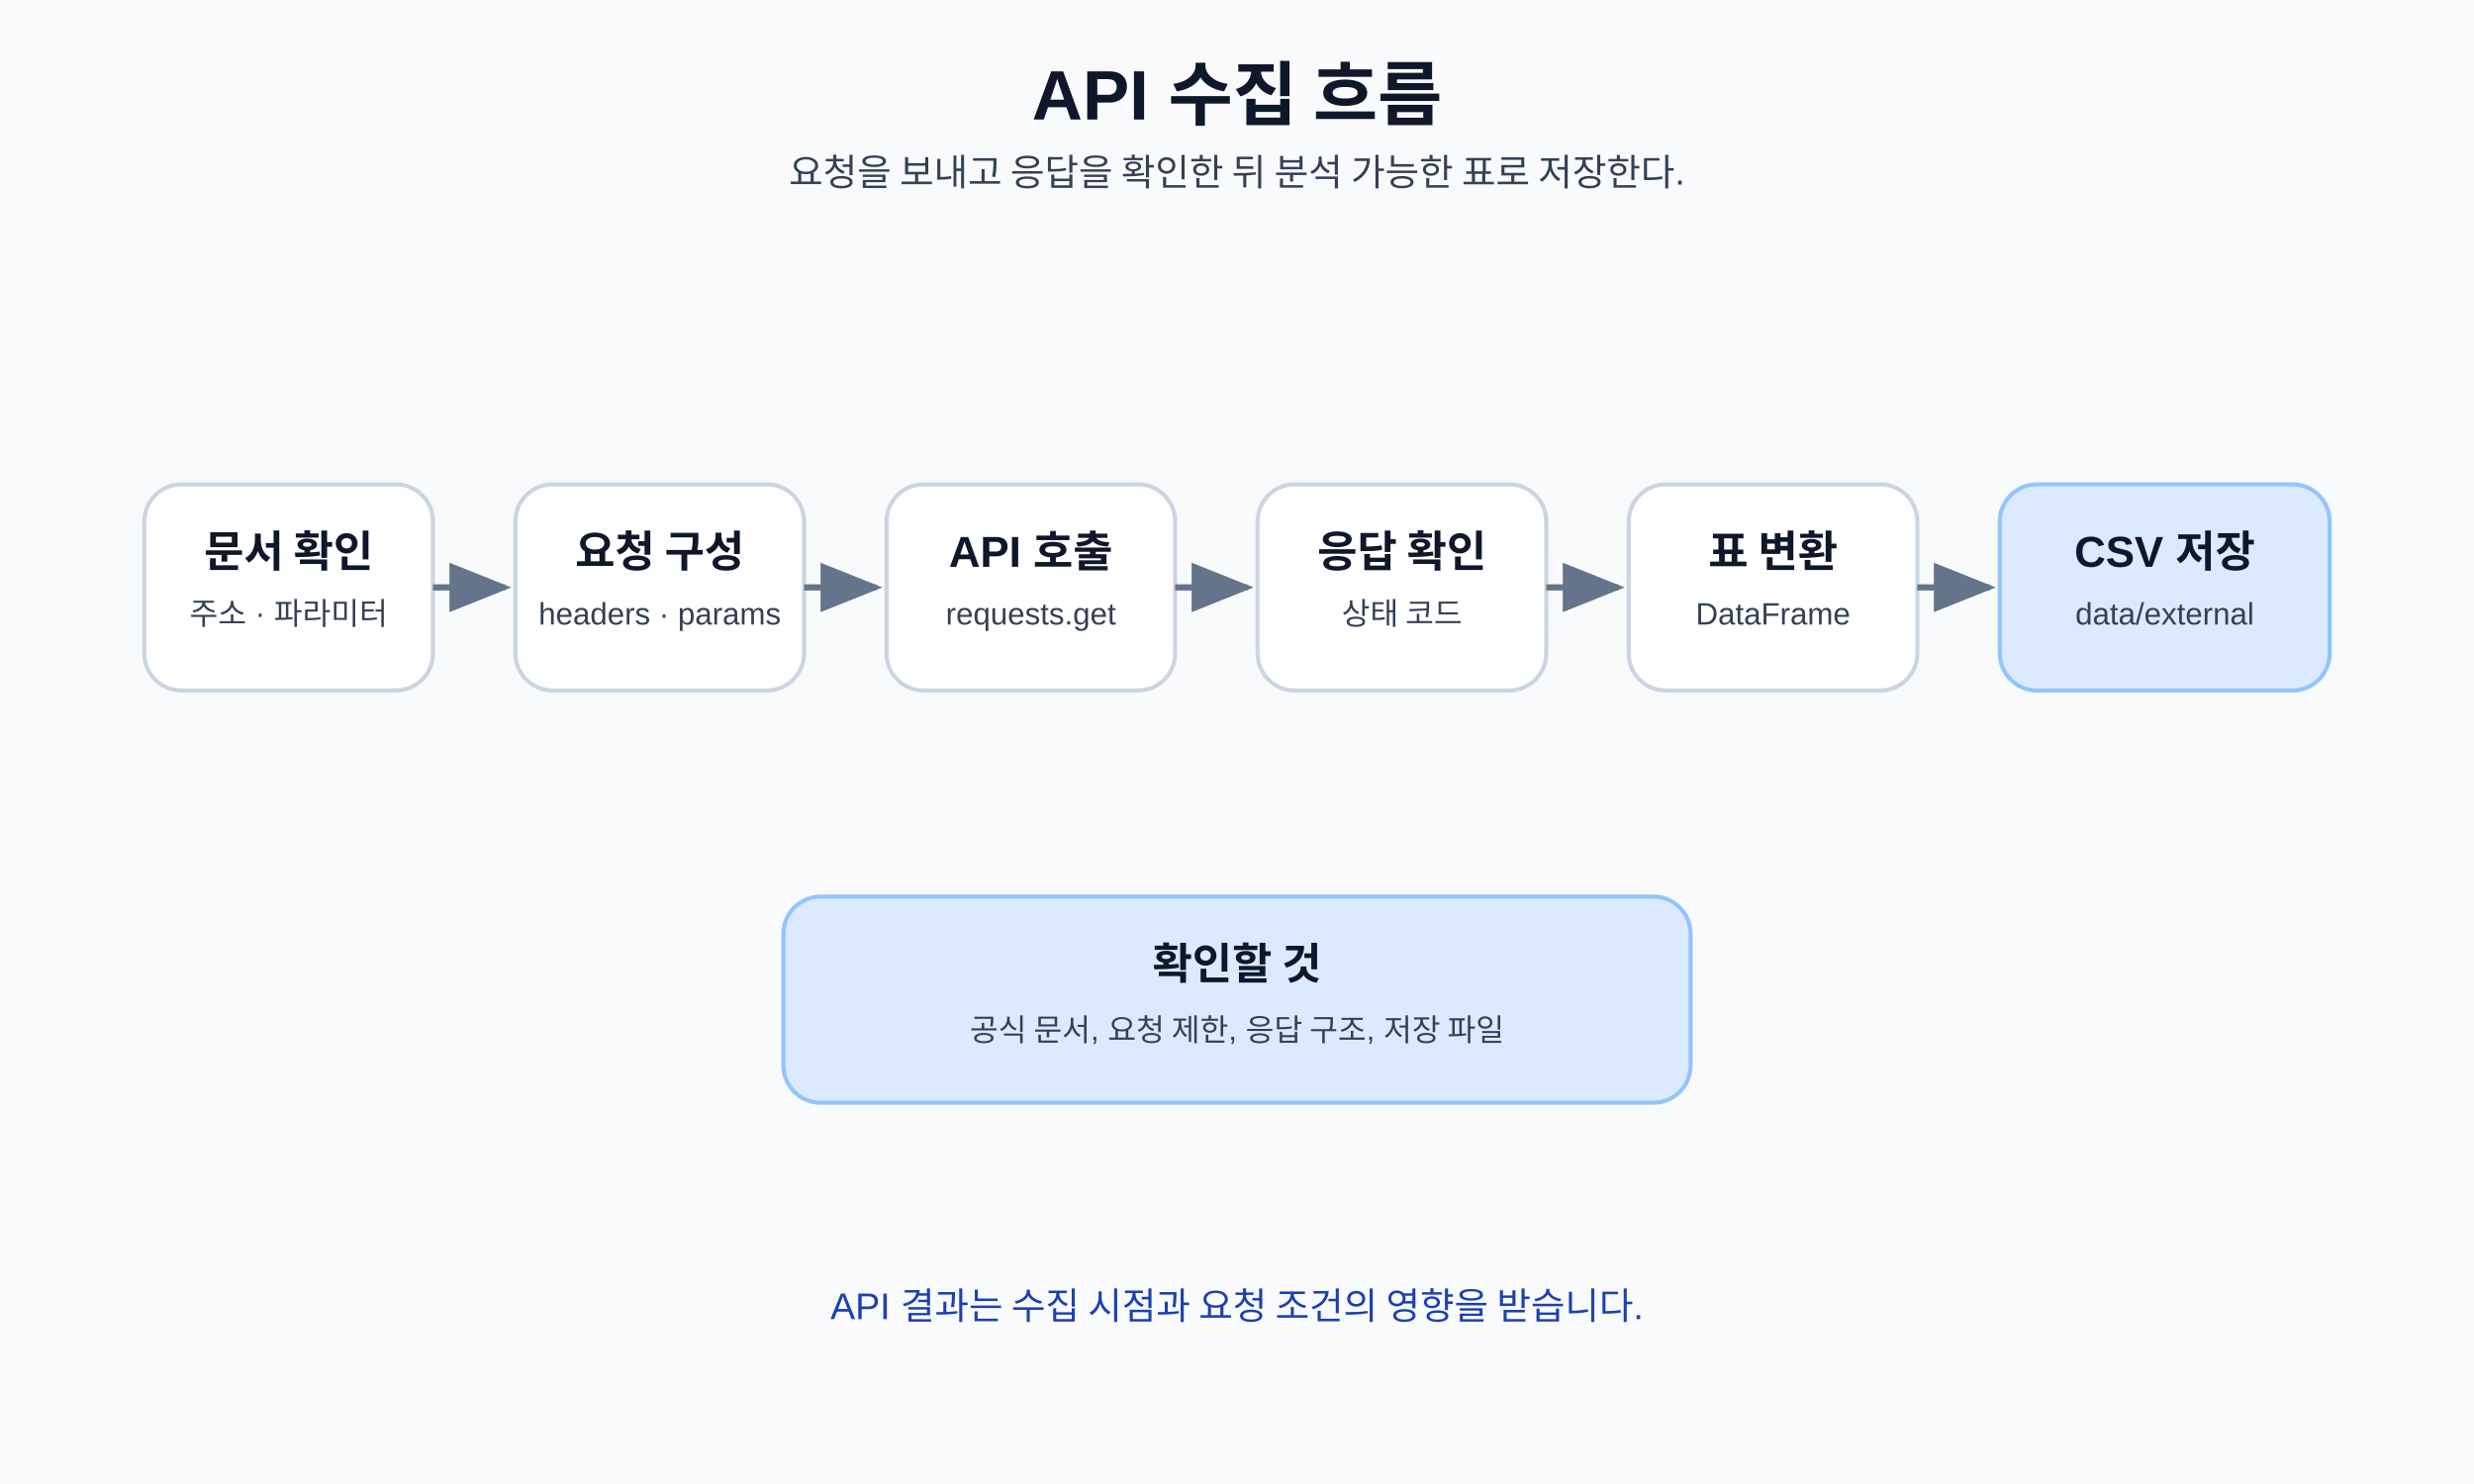
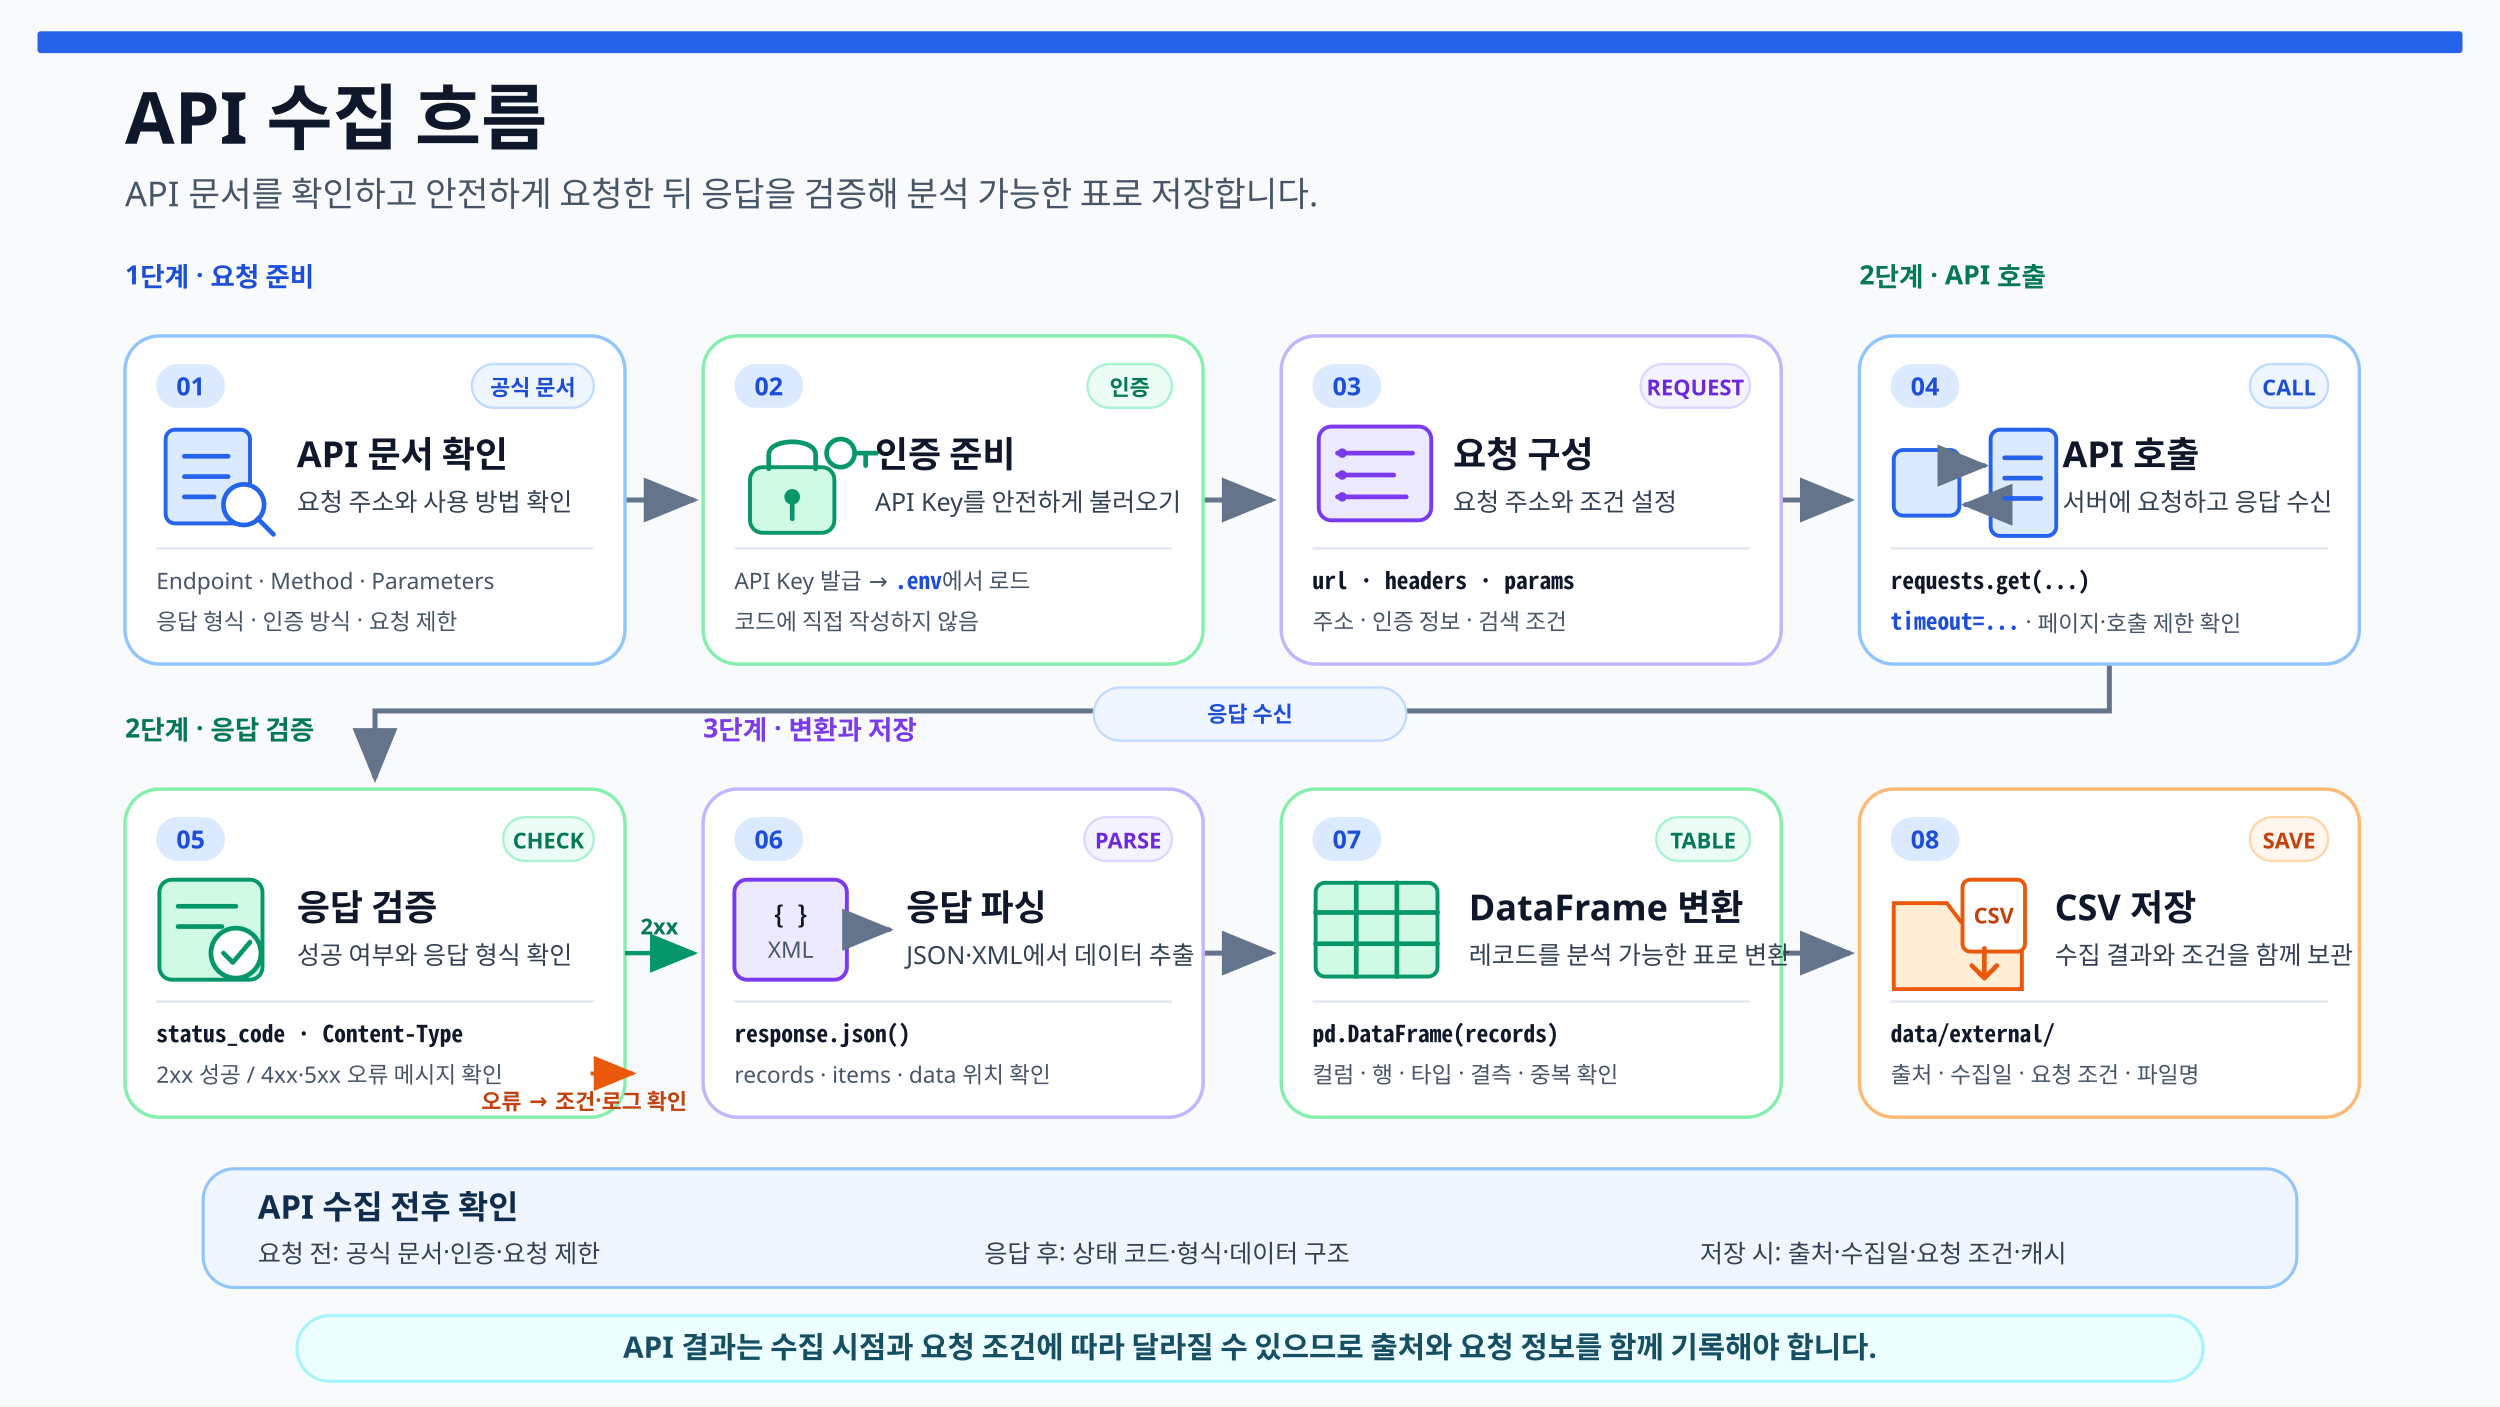
- <svg xmlns="http://www.w3.org/2000/svg" width="1200" height="720" viewBox="0 0 1200 720">
+ <svg xmlns="http://www.w3.org/2000/svg" width="1600" height="900" viewBox="0 0 1600 900" role="img" aria-labelledby="title desc">
  <defs>
-     <style>.bg{fill:#f8fafc}.title{font:700 34px Arial,'Noto Sans KR','Malgun Gothic',sans-serif;fill:#0f172a}.sub{font:500 18px Arial,'Noto Sans KR','Malgun Gothic',sans-serif;fill:#334155}.box{fill:#fff;stroke:#cbd5e1;stroke-width:2;rx:18;ry:18}.accent{fill:#dbeafe;stroke:#93c5fd;stroke-width:2;rx:18;ry:18}.head{font:700 21px Arial,'Noto Sans KR','Malgun Gothic',sans-serif;fill:#0f172a}.txt{font:500 15px Arial,'Noto Sans KR','Malgun Gothic',sans-serif;fill:#334155}.arrow{stroke:#64748b;stroke-width:3;fill:none;marker-end:url(#a)}.footer{font:500 18px Arial,'Noto Sans KR','Malgun Gothic',sans-serif;fill:#1e40af}</style>
-     <marker id="a" markerWidth="10" markerHeight="8" refX="9" refY="4" orient="auto">
-       <polygon points="0 0,10 4,0 8" fill="#64748b" />
+     <style>
+       .bg { fill: #f8fafc; }
+       .top-line { fill: #2563eb; }
+       .title { font: 700 46px 'UnDotum','NanumSquare','Noto Sans KR','Malgun Gothic','Apple SD Gothic Neo',sans-serif; fill: #0f172a; }
+       .subtitle { font: 500 22px 'UnDotum','NanumSquare','Noto Sans KR','Malgun Gothic','Apple SD Gothic Neo',sans-serif; fill: #475569; }
+       .section-label { font: 700 17px 'UnDotum','NanumSquare','Noto Sans KR','Malgun Gothic','Apple SD Gothic Neo',sans-serif; }
+       .card { fill: #ffffff; stroke: #cbd5e1; stroke-width: 2.2; }
+       .card-blue { stroke: #93c5fd; }
+       .card-green { stroke: #86efac; }
+       .card-violet { stroke: #c4b5fd; }
+       .card-orange { stroke: #fdba74; }
+       .number-badge { fill: #dbeafe; }
+       .number { font: 700 16px 'UnDotum','NanumSquare','Noto Sans KR','Malgun Gothic','Apple SD Gothic Neo',sans-serif; fill: #1d4ed8; }
+       .badge-blue { fill: #eff6ff; stroke: #bfdbfe; stroke-width: 1.5; }
+       .badge-green { fill: #ecfdf5; stroke: #a7f3d0; stroke-width: 1.5; }
+       .badge-violet { fill: #f5f3ff; stroke: #ddd6fe; stroke-width: 1.5; }
+       .badge-orange { fill: #fff7ed; stroke: #fed7aa; stroke-width: 1.5; }
+       .badge-text-blue { font: 700 14px 'UnDotum','NanumSquare','Noto Sans KR','Malgun Gothic','Apple SD Gothic Neo',sans-serif; fill: #1d4ed8; }
+       .badge-text-green { font: 700 14px 'UnDotum','NanumSquare','Noto Sans KR','Malgun Gothic','Apple SD Gothic Neo',sans-serif; fill: #047857; }
+       .badge-text-violet { font: 700 14px 'UnDotum','NanumSquare','Noto Sans KR','Malgun Gothic','Apple SD Gothic Neo',sans-serif; fill: #6d28d9; }
+       .badge-text-orange { font: 700 14px 'UnDotum','NanumSquare','Noto Sans KR','Malgun Gothic','Apple SD Gothic Neo',sans-serif; fill: #c2410c; }
+       .card-title { font: 700 23px 'UnDotum','NanumSquare','Noto Sans KR','Malgun Gothic','Apple SD Gothic Neo',sans-serif; fill: #0f172a; }
+       .card-copy { font: 500 16px 'UnDotum','NanumSquare','Noto Sans KR','Malgun Gothic','Apple SD Gothic Neo',sans-serif; fill: #334155; }
+       .small-copy { font: 500 14.5px 'UnDotum','NanumSquare','Noto Sans KR','Malgun Gothic','Apple SD Gothic Neo',sans-serif; fill: #475569; }
+       .code { font: 600 15px 'Noto Sans Mono CJK KR','D2Coding','JetBrains Mono','Consolas',monospace; fill: #0f172a; }
+       .code-blue { font: 600 15px 'Noto Sans Mono CJK KR','D2Coding','JetBrains Mono','Consolas',monospace; fill: #1d4ed8; }
+       .icon-stroke-blue { stroke: #2563eb; stroke-width: 3; fill: none; stroke-linecap: round; stroke-linejoin: round; }
+       .icon-stroke-green { stroke: #059669; stroke-width: 3; fill: none; stroke-linecap: round; stroke-linejoin: round; }
+       .icon-stroke-violet { stroke: #7c3aed; stroke-width: 3; fill: none; stroke-linecap: round; stroke-linejoin: round; }
+       .icon-stroke-orange { stroke: #ea580c; stroke-width: 3; fill: none; stroke-linecap: round; stroke-linejoin: round; }
+       .icon-fill-blue { fill: #dbeafe; stroke: #2563eb; stroke-width: 2.5; }
+       .icon-fill-green { fill: #d1fae5; stroke: #059669; stroke-width: 2.5; }
+       .icon-fill-violet { fill: #ede9fe; stroke: #7c3aed; stroke-width: 2.5; }
+       .icon-fill-orange { fill: #ffedd5; stroke: #ea580c; stroke-width: 2.5; }
+       .arrow { stroke: #64748b; stroke-width: 3.2; fill: none; marker-end: url(#arrow); }
+       .arrow-success { stroke: #059669; stroke-width: 2.8; fill: none; marker-end: url(#arrow-success); }
+       .arrow-error { stroke: #ea580c; stroke-width: 2.5; fill: none; marker-end: url(#arrow-error); stroke-dasharray: 7 6; }
+       .flow-label { font: 700 15px 'UnDotum','NanumSquare','Noto Sans KR','Malgun Gothic','Apple SD Gothic Neo',sans-serif; fill: #475569; }
+       .success-label { font: 700 14px 'UnDotum','NanumSquare','Noto Sans KR','Malgun Gothic','Apple SD Gothic Neo',sans-serif; fill: #047857; }
+       .error-label { font: 700 14px 'UnDotum','NanumSquare','Noto Sans KR','Malgun Gothic','Apple SD Gothic Neo',sans-serif; fill: #c2410c; }
+       .info-panel { fill: #eff6ff; stroke: #93c5fd; stroke-width: 2; }
+       .info-title { font: 700 21px 'UnDotum','NanumSquare','Noto Sans KR','Malgun Gothic','Apple SD Gothic Neo',sans-serif; fill: #0f2d4d; }
+       .info-text { font: 500 16px 'UnDotum','NanumSquare','Noto Sans KR','Malgun Gothic','Apple SD Gothic Neo',sans-serif; fill: #334155; }
+       .footer-panel { fill: #ecfeff; stroke: #a5f3fc; stroke-width: 2; }
+       .footer { font: 600 19px 'UnDotum','NanumSquare','Noto Sans KR','Malgun Gothic','Apple SD Gothic Neo',sans-serif; fill: #164e63; }
+       .divider { stroke: #e2e8f0; stroke-width: 1.5; }
+     </style>
+     <marker id="arrow" markerWidth="11" markerHeight="9" refX="10" refY="4.5" orient="auto">
+       <polygon points="0 0,11 4.5,0 9" fill="#64748b" />
+     </marker>
+     <marker id="arrow-success" markerWidth="11" markerHeight="9" refX="10" refY="4.5" orient="auto">
+       <polygon points="0 0,11 4.5,0 9" fill="#059669" />
+     </marker>
+     <marker id="arrow-error" markerWidth="11" markerHeight="9" refX="10" refY="4.5" orient="auto">
+       <polygon points="0 0,11 4.5,0 9" fill="#ea580c" />
    </marker>
  </defs>
-   <rect class="bg" width="1200" height="720" />
-   <text x="600" y="58" text-anchor="middle" class="title">API 수집 흐름</text>
-   <text x="600" y="90" text-anchor="middle" class="sub">요청을 보내고 응답을 확인한 뒤 분석 가능한 표로 저장한다.</text>
-   <rect x="70" y="235" width="140" height="100" class="box" />
-   <text x="140" y="275" text-anchor="middle" class="head">문서 확인</text>
-   <text x="140" y="303" text-anchor="middle" class="txt">주소 · 파라미터</text>
-   <rect x="250" y="235" width="140" height="100" class="box" />
-   <text x="320" y="275" text-anchor="middle" class="head">요청 구성</text>
-   <text x="320" y="303" text-anchor="middle" class="txt">headers · params</text>
-   <rect x="430" y="235" width="140" height="100" class="box" />
-   <text x="500" y="275" text-anchor="middle" class="head">API 호출</text>
-   <text x="500" y="303" text-anchor="middle" class="txt">requests.get</text>
-   <rect x="610" y="235" width="140" height="100" class="box" />
-   <text x="680" y="275" text-anchor="middle" class="head">응답 확인</text>
-   <text x="680" y="303" text-anchor="middle" class="txt">상태 코드</text>
-   <rect x="790" y="235" width="140" height="100" class="box" />
-   <text x="860" y="275" text-anchor="middle" class="head">표 변환</text>
-   <text x="860" y="303" text-anchor="middle" class="txt">DataFrame</text>
-   <rect x="970" y="235" width="160" height="100" class="accent" />
-   <text x="1050" y="275" text-anchor="middle" class="head">CSV 저장</text>
-   <text x="1050" y="303" text-anchor="middle" class="txt">data/external</text>
-   <path class="arrow" d="M210 285H245" />
-   <path class="arrow" d="M390 285H425" />
-   <path class="arrow" d="M570 285H605" />
-   <path class="arrow" d="M750 285H785" />
-   <path class="arrow" d="M930 285H965" />
-   <rect x="380" y="435" width="440" height="100" class="accent" />
-   <text x="600" y="475" text-anchor="middle" class="head">확인할 것</text>
-   <text x="600" y="505" text-anchor="middle" class="txt">공식 문서, 요청 제한, 응답 구조, 저장 파일</text>
-   <text x="600" y="640" text-anchor="middle" class="footer">API 결과는 수집 시점과 요청 조건의 영향을 받습니다.</text>
+   <rect class="bg" width="1600" height="900" />
+   <rect class="top-line" x="24" y="20" width="1552" height="14" rx="2" />
+   <text x="80" y="92" class="title">API 수집 흐름</text>
+   <text x="80" y="132" class="subtitle">API 문서를 확인하고 안전하게 요청한 뒤 응답을 검증해 분석 가능한 표로 저장합니다.</text>
+   <text x="80" y="182" class="section-label" fill="#1d4ed8">1단계 · 요청 준비</text>
+   <text x="1190" y="182" class="section-label" fill="#047857">2단계 · API 호출</text>
+   <text x="80" y="472" class="section-label" fill="#047857">2단계 · 응답 검증</text>
+   <text x="450" y="472" class="section-label" fill="#7c3aed">3단계 · 변환과 저장</text>
+   <path class="arrow" d="M400 320 H444" />
+   <path class="arrow" d="M770 320 H814" />
+   <path class="arrow" d="M1140 320 H1184" />
+   <path class="arrow" d="M770 610 H814" />
+   <path class="arrow" d="M1140 610 H1184" />
+   <path class="arrow" d="M1350 425 V455 H240 V498" />
+   <rect x="700" y="440" width="200" height="34" rx="17" class="badge-blue" />
+   <text x="800" y="462" text-anchor="middle" class="badge-text-blue">응답 수신</text>
+   <g transform="translate(80,215)">
+     <rect width="320" height="210" rx="22" class="card card-blue" />
+     <rect x="20" y="18" width="44" height="28" rx="14" class="number-badge" />
+     <text x="42" y="38" text-anchor="middle" class="number">01</text>
+     <rect x="222" y="18" width="78" height="28" rx="14" class="badge-blue" />
+     <text x="261" y="38" text-anchor="middle" class="badge-text-blue">공식 문서</text>
+     <g transform="translate(26,60)">
+       <rect x="0" y="0" width="54" height="60" rx="6" class="icon-fill-blue" />
+       <line x1="12" y1="17" x2="40" y2="17" class="icon-stroke-blue" />
+       <line x1="12" y1="30" x2="40" y2="30" class="icon-stroke-blue" />
+       <line x1="12" y1="43" x2="31" y2="43" class="icon-stroke-blue" />
+       <circle cx="50" cy="48" r="13" fill="#ffffff" stroke="#2563eb" stroke-width="3" />
+       <line x1="59" y1="57" x2="69" y2="67" class="icon-stroke-blue" />
+     </g>
+     <text x="110" y="84" class="card-title">API 문서 확인</text>
+     <text x="110" y="112" class="card-copy">요청 주소와 사용 방법 확인</text>
+     <line x1="20" y1="136" x2="300" y2="136" class="divider" />
+     <text x="20" y="162" class="small-copy">Endpoint · Method · Parameters</text>
+     <text x="20" y="188" class="small-copy">응답 형식 · 인증 방식 · 요청 제한</text>
+   </g>
+   <g transform="translate(450,215)">
+     <rect width="320" height="210" rx="22" class="card card-green" />
+     <rect x="20" y="18" width="44" height="28" rx="14" class="number-badge" />
+     <text x="42" y="38" text-anchor="middle" class="number">02</text>
+     <rect x="246" y="18" width="54" height="28" rx="14" class="badge-green" />
+     <text x="273" y="38" text-anchor="middle" class="badge-text-green">인증</text>
+     <g transform="translate(24,58)">
+       <rect x="6" y="26" width="54" height="42" rx="8" class="icon-fill-green" />
+       <path d="M18 27 V18 C18 7 48 7 48 18 V27" class="icon-stroke-green" />
+       <circle cx="33" cy="45" r="5" fill="#059669" />
+       <line x1="33" y1="50" x2="33" y2="59" class="icon-stroke-green" />
+       <circle cx="64" cy="17" r="9" fill="#ffffff" stroke="#059669" stroke-width="3" />
+       <line x1="73" y1="17" x2="87" y2="17" class="icon-stroke-green" />
+       <line x1="80" y1="17" x2="80" y2="25" class="icon-stroke-green" />
+     </g>
+     <text x="110" y="84" class="card-title">인증 준비</text>
+     <text x="110" y="112" class="card-copy">API Key를 안전하게 불러오기</text>
+     <line x1="20" y1="136" x2="300" y2="136" class="divider" />
+     <text x="20" y="162" class="small-copy">API Key 발급 → <tspan class="code-blue">.env</tspan>에서 로드</text>
+     <text x="20" y="188" class="small-copy">코드에 직접 작성하지 않음</text>
+   </g>
+   <g transform="translate(820,215)">
+     <rect width="320" height="210" rx="22" class="card card-violet" />
+     <rect x="20" y="18" width="44" height="28" rx="14" class="number-badge" />
+     <text x="42" y="38" text-anchor="middle" class="number">03</text>
+     <rect x="230" y="18" width="70" height="28" rx="14" class="badge-violet" />
+     <text x="265" y="38" text-anchor="middle" class="badge-text-violet">REQUEST</text>
+     <g transform="translate(24,58)">
+       <rect x="0" y="0" width="72" height="60" rx="8" class="icon-fill-violet" />
+       <line x1="12" y1="17" x2="60" y2="17" class="icon-stroke-violet" />
+       <line x1="12" y1="31" x2="48" y2="31" class="icon-stroke-violet" />
+       <line x1="12" y1="45" x2="56" y2="45" class="icon-stroke-violet" />
+       <circle cx="15" cy="17" r="3" fill="#7c3aed" />
+       <circle cx="15" cy="31" r="3" fill="#7c3aed" />
+       <circle cx="15" cy="45" r="3" fill="#7c3aed" />
+     </g>
+     <text x="110" y="84" class="card-title">요청 구성</text>
+     <text x="110" y="112" class="card-copy">요청 주소와 조건 설정</text>
+     <line x1="20" y1="136" x2="300" y2="136" class="divider" />
+     <text x="20" y="162" class="code">url · headers · params</text>
+     <text x="20" y="188" class="small-copy">주소 · 인증 정보 · 검색 조건</text>
+   </g>
+   <g transform="translate(1190,215)">
+     <rect width="320" height="210" rx="22" class="card card-blue" />
+     <rect x="20" y="18" width="44" height="28" rx="14" class="number-badge" />
+     <text x="42" y="38" text-anchor="middle" class="number">04</text>
+     <rect x="250" y="18" width="50" height="28" rx="14" class="badge-blue" />
+     <text x="275" y="38" text-anchor="middle" class="badge-text-blue">CALL</text>
+     <g transform="translate(22,60)">
+       <rect x="0" y="13" width="42" height="42" rx="6" class="icon-fill-blue" />
+       <rect x="62" y="0" width="42" height="68" rx="6" class="icon-fill-blue" />
+       <path d="M46 23 H58" class="icon-stroke-blue" marker-end="url(#arrow)" />
+       <path d="M58 48 H46" class="icon-stroke-blue" marker-end="url(#arrow)" />
+       <line x1="71" y1="18" x2="94" y2="18" class="icon-stroke-blue" />
+       <line x1="71" y1="31" x2="94" y2="31" class="icon-stroke-blue" />
+       <line x1="71" y1="44" x2="94" y2="44" class="icon-stroke-blue" />
+     </g>
+     <text x="130" y="84" class="card-title">API 호출</text>
+     <text x="130" y="112" class="card-copy">서버에 요청하고 응답 수신</text>
+     <line x1="20" y1="136" x2="300" y2="136" class="divider" />
+     <text x="20" y="162" class="code">requests.get(...)</text>
+     <text x="20" y="188" class="small-copy">
+       <tspan class="code-blue">timeout=...</tspan> · 페이지·호출 제한 확인</text>
+   </g>
+   <g transform="translate(80,505)">
+     <rect width="320" height="210" rx="22" class="card card-green" />
+     <rect x="20" y="18" width="44" height="28" rx="14" class="number-badge" />
+     <text x="42" y="38" text-anchor="middle" class="number">05</text>
+     <rect x="242" y="18" width="58" height="28" rx="14" class="badge-green" />
+     <text x="271" y="38" text-anchor="middle" class="badge-text-green">CHECK</text>
+     <g transform="translate(22,58)">
+       <rect x="0" y="0" width="66" height="64" rx="8" class="icon-fill-green" />
+       <circle cx="49" cy="47" r="16" fill="#ffffff" stroke="#059669" stroke-width="3" />
+       <path d="M41 47 L47 53 L58 40" class="icon-stroke-green" />
+       <line x1="12" y1="17" x2="49" y2="17" class="icon-stroke-green" />
+       <line x1="12" y1="30" x2="40" y2="30" class="icon-stroke-green" />
+     </g>
+     <text x="110" y="84" class="card-title">응답 검증</text>
+     <text x="110" y="112" class="card-copy">성공 여부와 응답 형식 확인</text>
+     <line x1="20" y1="136" x2="300" y2="136" class="divider" />
+     <text x="20" y="162" class="code">status_code · Content-Type</text>
+     <text x="20" y="188" class="small-copy">2xx 성공 / 4xx·5xx 오류 메시지 확인</text>
+     <path class="arrow-error" d="M298 182 H325" />
+     <text x="228" y="205" class="error-label">오류 → 조건·로그 확인</text>
+   </g>
+   <g transform="translate(450,505)">
+     <rect width="320" height="210" rx="22" class="card card-violet" />
+     <rect x="20" y="18" width="44" height="28" rx="14" class="number-badge" />
+     <text x="42" y="38" text-anchor="middle" class="number">06</text>
+     <rect x="244" y="18" width="56" height="28" rx="14" class="badge-violet" />
+     <text x="272" y="38" text-anchor="middle" class="badge-text-violet">PARSE</text>
+     <g transform="translate(20,58)">
+       <rect x="0" y="0" width="72" height="64" rx="8" class="icon-fill-violet" />
+       <text x="36" y="28" text-anchor="middle" class="code" fill="#7c3aed">{ }</text>
+       <text x="36" y="50" text-anchor="middle" class="small-copy" fill="#7c3aed">XML</text>
+       <path d="M78 32 H99" class="icon-stroke-violet" marker-end="url(#arrow)" />
+     </g>
+     <text x="130" y="84" class="card-title">응답 파싱</text>
+     <text x="130" y="112" class="card-copy">JSON·XML에서 데이터 추출</text>
+     <line x1="20" y1="136" x2="300" y2="136" class="divider" />
+     <text x="20" y="162" class="code">response.json()</text>
+     <text x="20" y="188" class="small-copy">records · items · data 위치 확인</text>
+   </g>
+   <g transform="translate(820,505)">
+     <rect width="320" height="210" rx="22" class="card card-green" />
+     <rect x="20" y="18" width="44" height="28" rx="14" class="number-badge" />
+     <text x="42" y="38" text-anchor="middle" class="number">07</text>
+     <rect x="240" y="18" width="60" height="28" rx="14" class="badge-green" />
+     <text x="270" y="38" text-anchor="middle" class="badge-text-green">TABLE</text>
+     <g transform="translate(22,60)">
+       <rect x="0" y="0" width="78" height="60" rx="6" class="icon-fill-green" />
+       <line x1="0" y1="19" x2="78" y2="19" class="icon-stroke-green" />
+       <line x1="26" y1="0" x2="26" y2="60" class="icon-stroke-green" />
+       <line x1="52" y1="0" x2="52" y2="60" class="icon-stroke-green" />
+       <line x1="0" y1="39" x2="78" y2="39" class="icon-stroke-green" />
+     </g>
+     <text x="120" y="84" class="card-title">DataFrame 변환</text>
+     <text x="120" y="112" class="card-copy">레코드를 분석 가능한 표로 변환</text>
+     <line x1="20" y1="136" x2="300" y2="136" class="divider" />
+     <text x="20" y="162" class="code">pd.DataFrame(records)</text>
+     <text x="20" y="188" class="small-copy">컬럼 · 행 · 타입 · 결측 · 중복 확인</text>
+   </g>
+   <g transform="translate(1190,505)">
+     <rect width="320" height="210" rx="22" class="card card-orange" />
+     <rect x="20" y="18" width="44" height="28" rx="14" class="number-badge" />
+     <text x="42" y="38" text-anchor="middle" class="number">08</text>
+     <rect x="250" y="18" width="50" height="28" rx="14" class="badge-orange" />
+     <text x="275" y="38" text-anchor="middle" class="badge-text-orange">SAVE</text>
+     <g transform="translate(22,58)">
+       <path d="M0 15 H34 L43 27 H82 V70 H0 Z" class="icon-fill-orange" />
+       <rect x="44" y="0" width="40" height="46" rx="5" fill="#ffffff" stroke="#ea580c" stroke-width="2.5" />
+       <text x="64" y="28" text-anchor="middle" class="badge-text-orange">CSV</text>
+       <path d="M58 44 V62" class="icon-stroke-orange" />
+       <path d="M50 55 L58 63 L66 55" class="icon-stroke-orange" />
+     </g>
+     <text x="125" y="84" class="card-title">CSV 저장</text>
+     <text x="125" y="112" class="card-copy">수집 결과와 조건을 함께 보관</text>
+     <line x1="20" y1="136" x2="300" y2="136" class="divider" />
+     <text x="20" y="162" class="code">data/external/</text>
+     <text x="20" y="188" class="small-copy">출처 · 수집일 · 요청 조건 · 파일명</text>
+   </g>
+   <path class="arrow-success" d="M400 610 H444" />
+   <text x="422" y="598" text-anchor="middle" class="success-label">2xx</text>
+   <rect x="130" y="748" width="1340" height="76" rx="20" class="info-panel" />
+   <text x="165" y="780" class="info-title">API 수집 전후 확인</text>
+   <text x="165" y="808" class="info-text">요청 전: 공식 문서·인증·요청 제한</text>
+   <text x="630" y="808" class="info-text">응답 후: 상태 코드·형식·데이터 구조</text>
+   <text x="1088" y="808" class="info-text">저장 시: 출처·수집일·요청 조건·캐시</text>
+   <rect x="190" y="842" width="1220" height="42" rx="21" class="footer-panel" />
+   <text x="800" y="869" text-anchor="middle" class="footer">API 결과는 수집 시점과 요청 조건에 따라 달라질 수 있으므로 출처와 요청 정보를 함께 기록해야 합니다.</text>
</svg>
